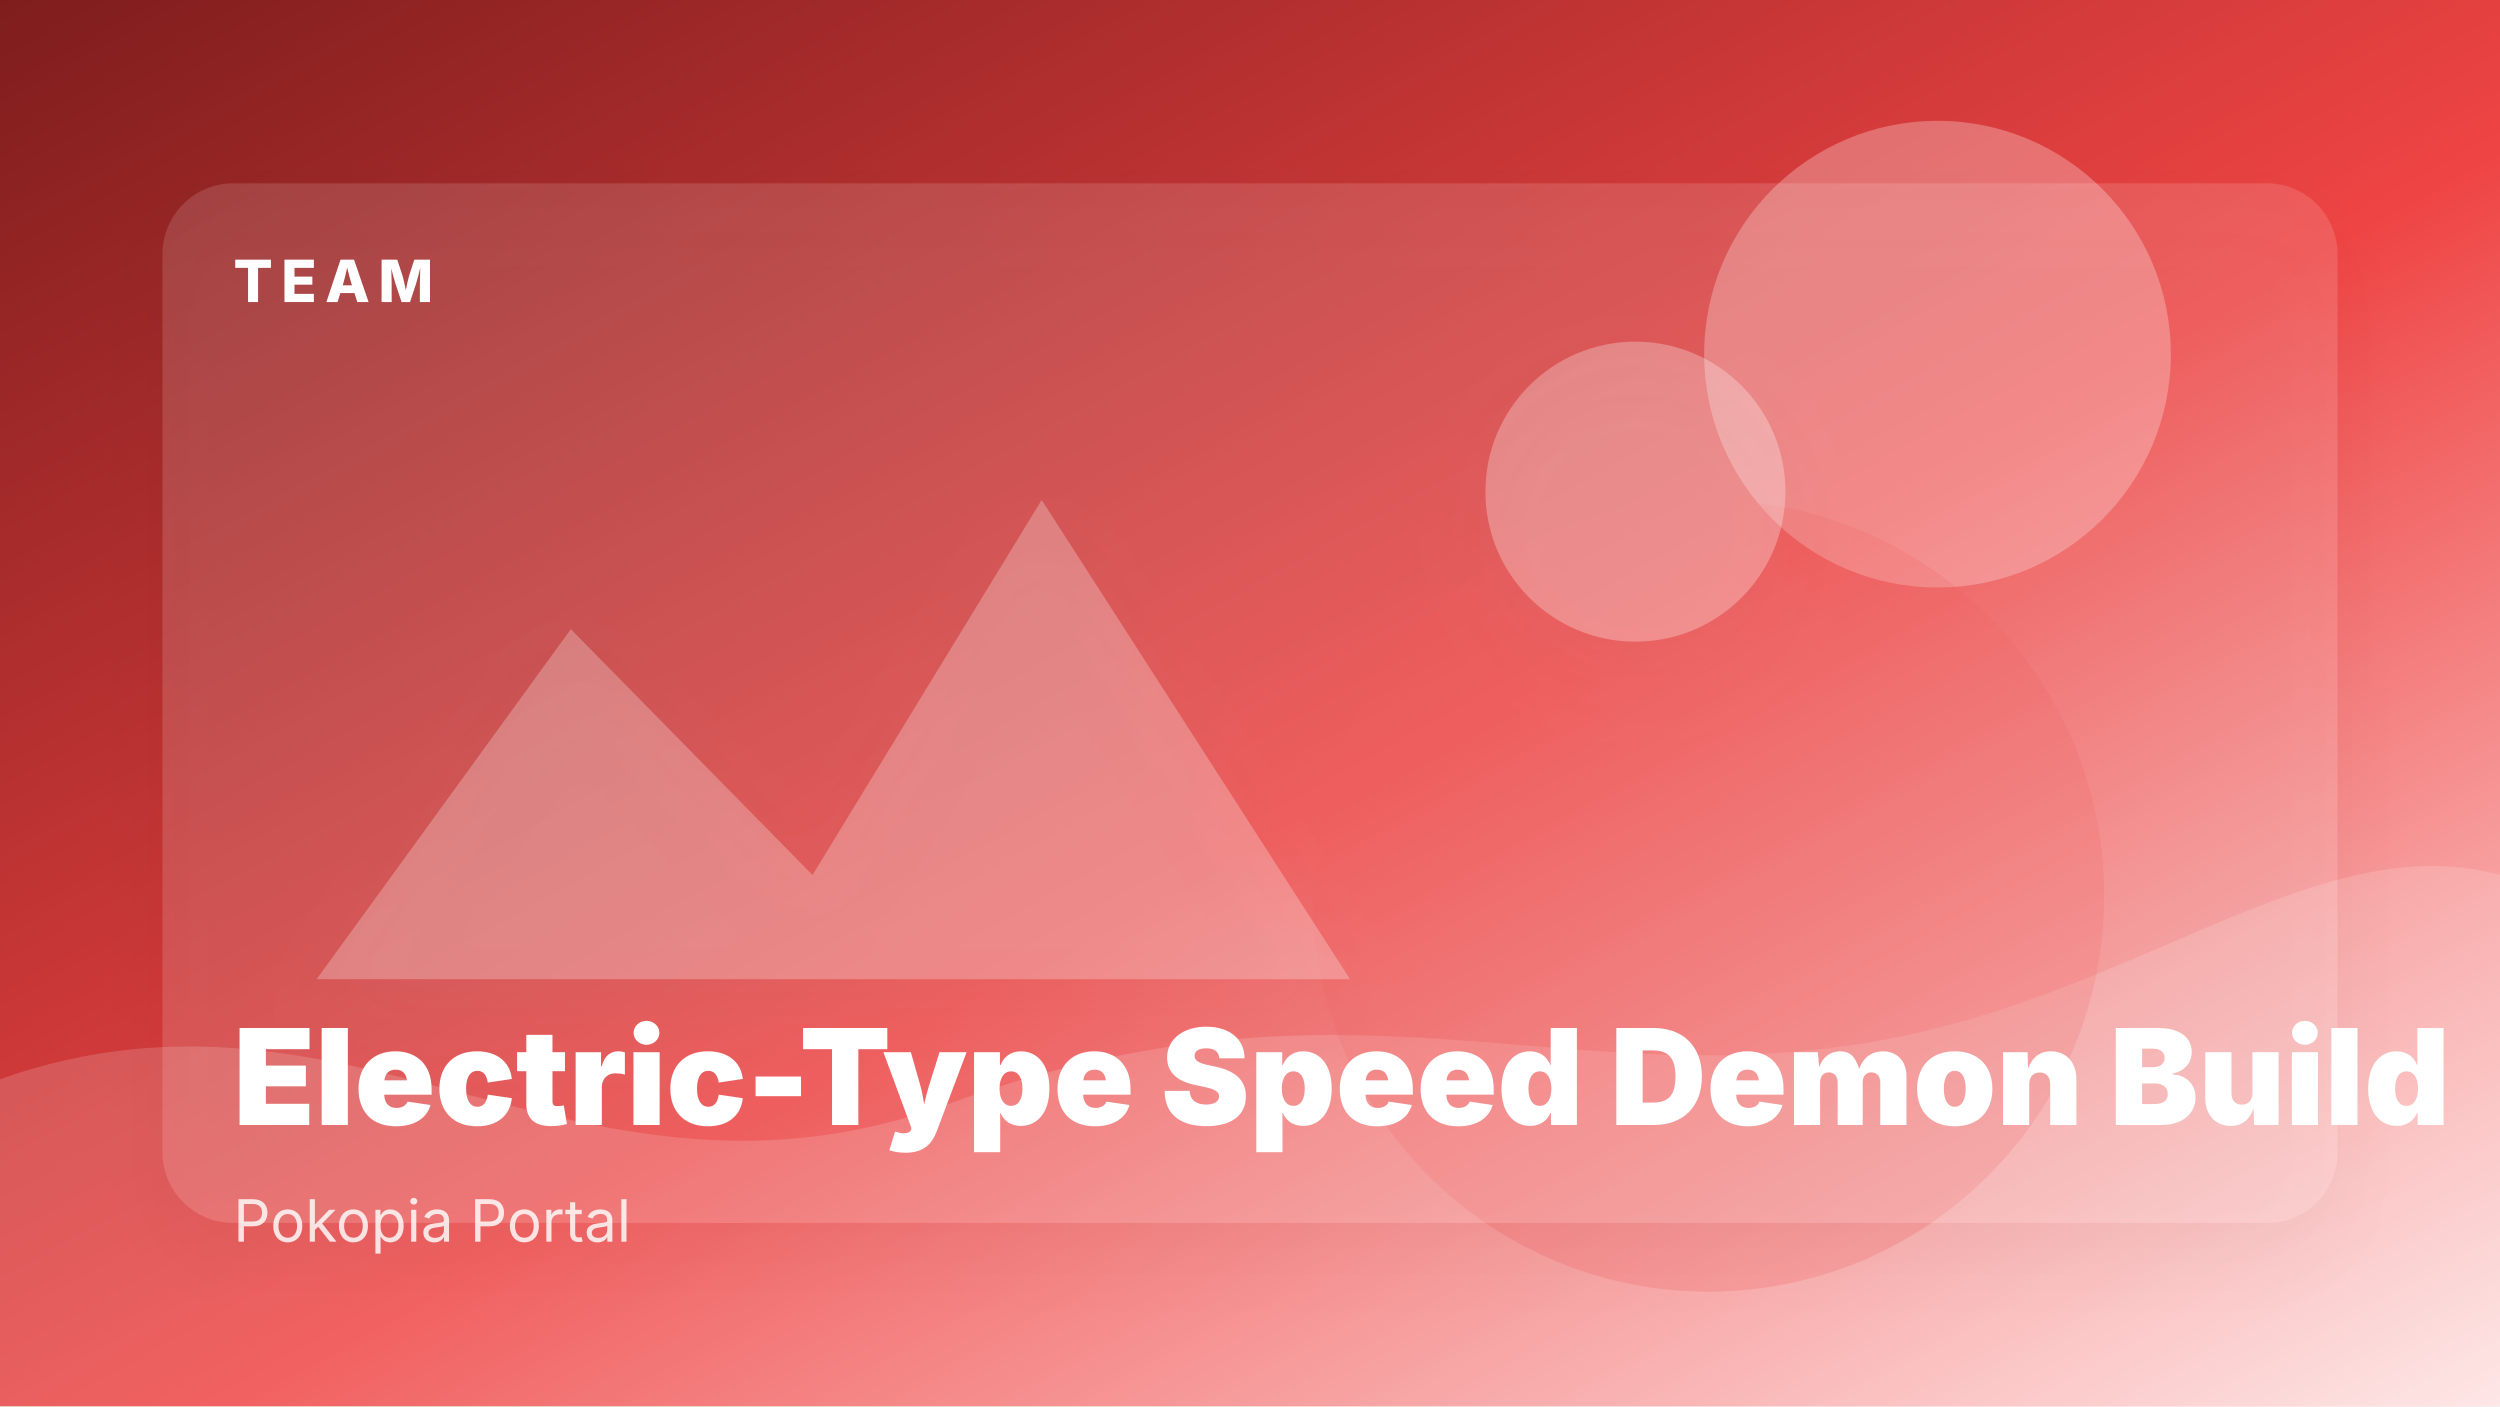
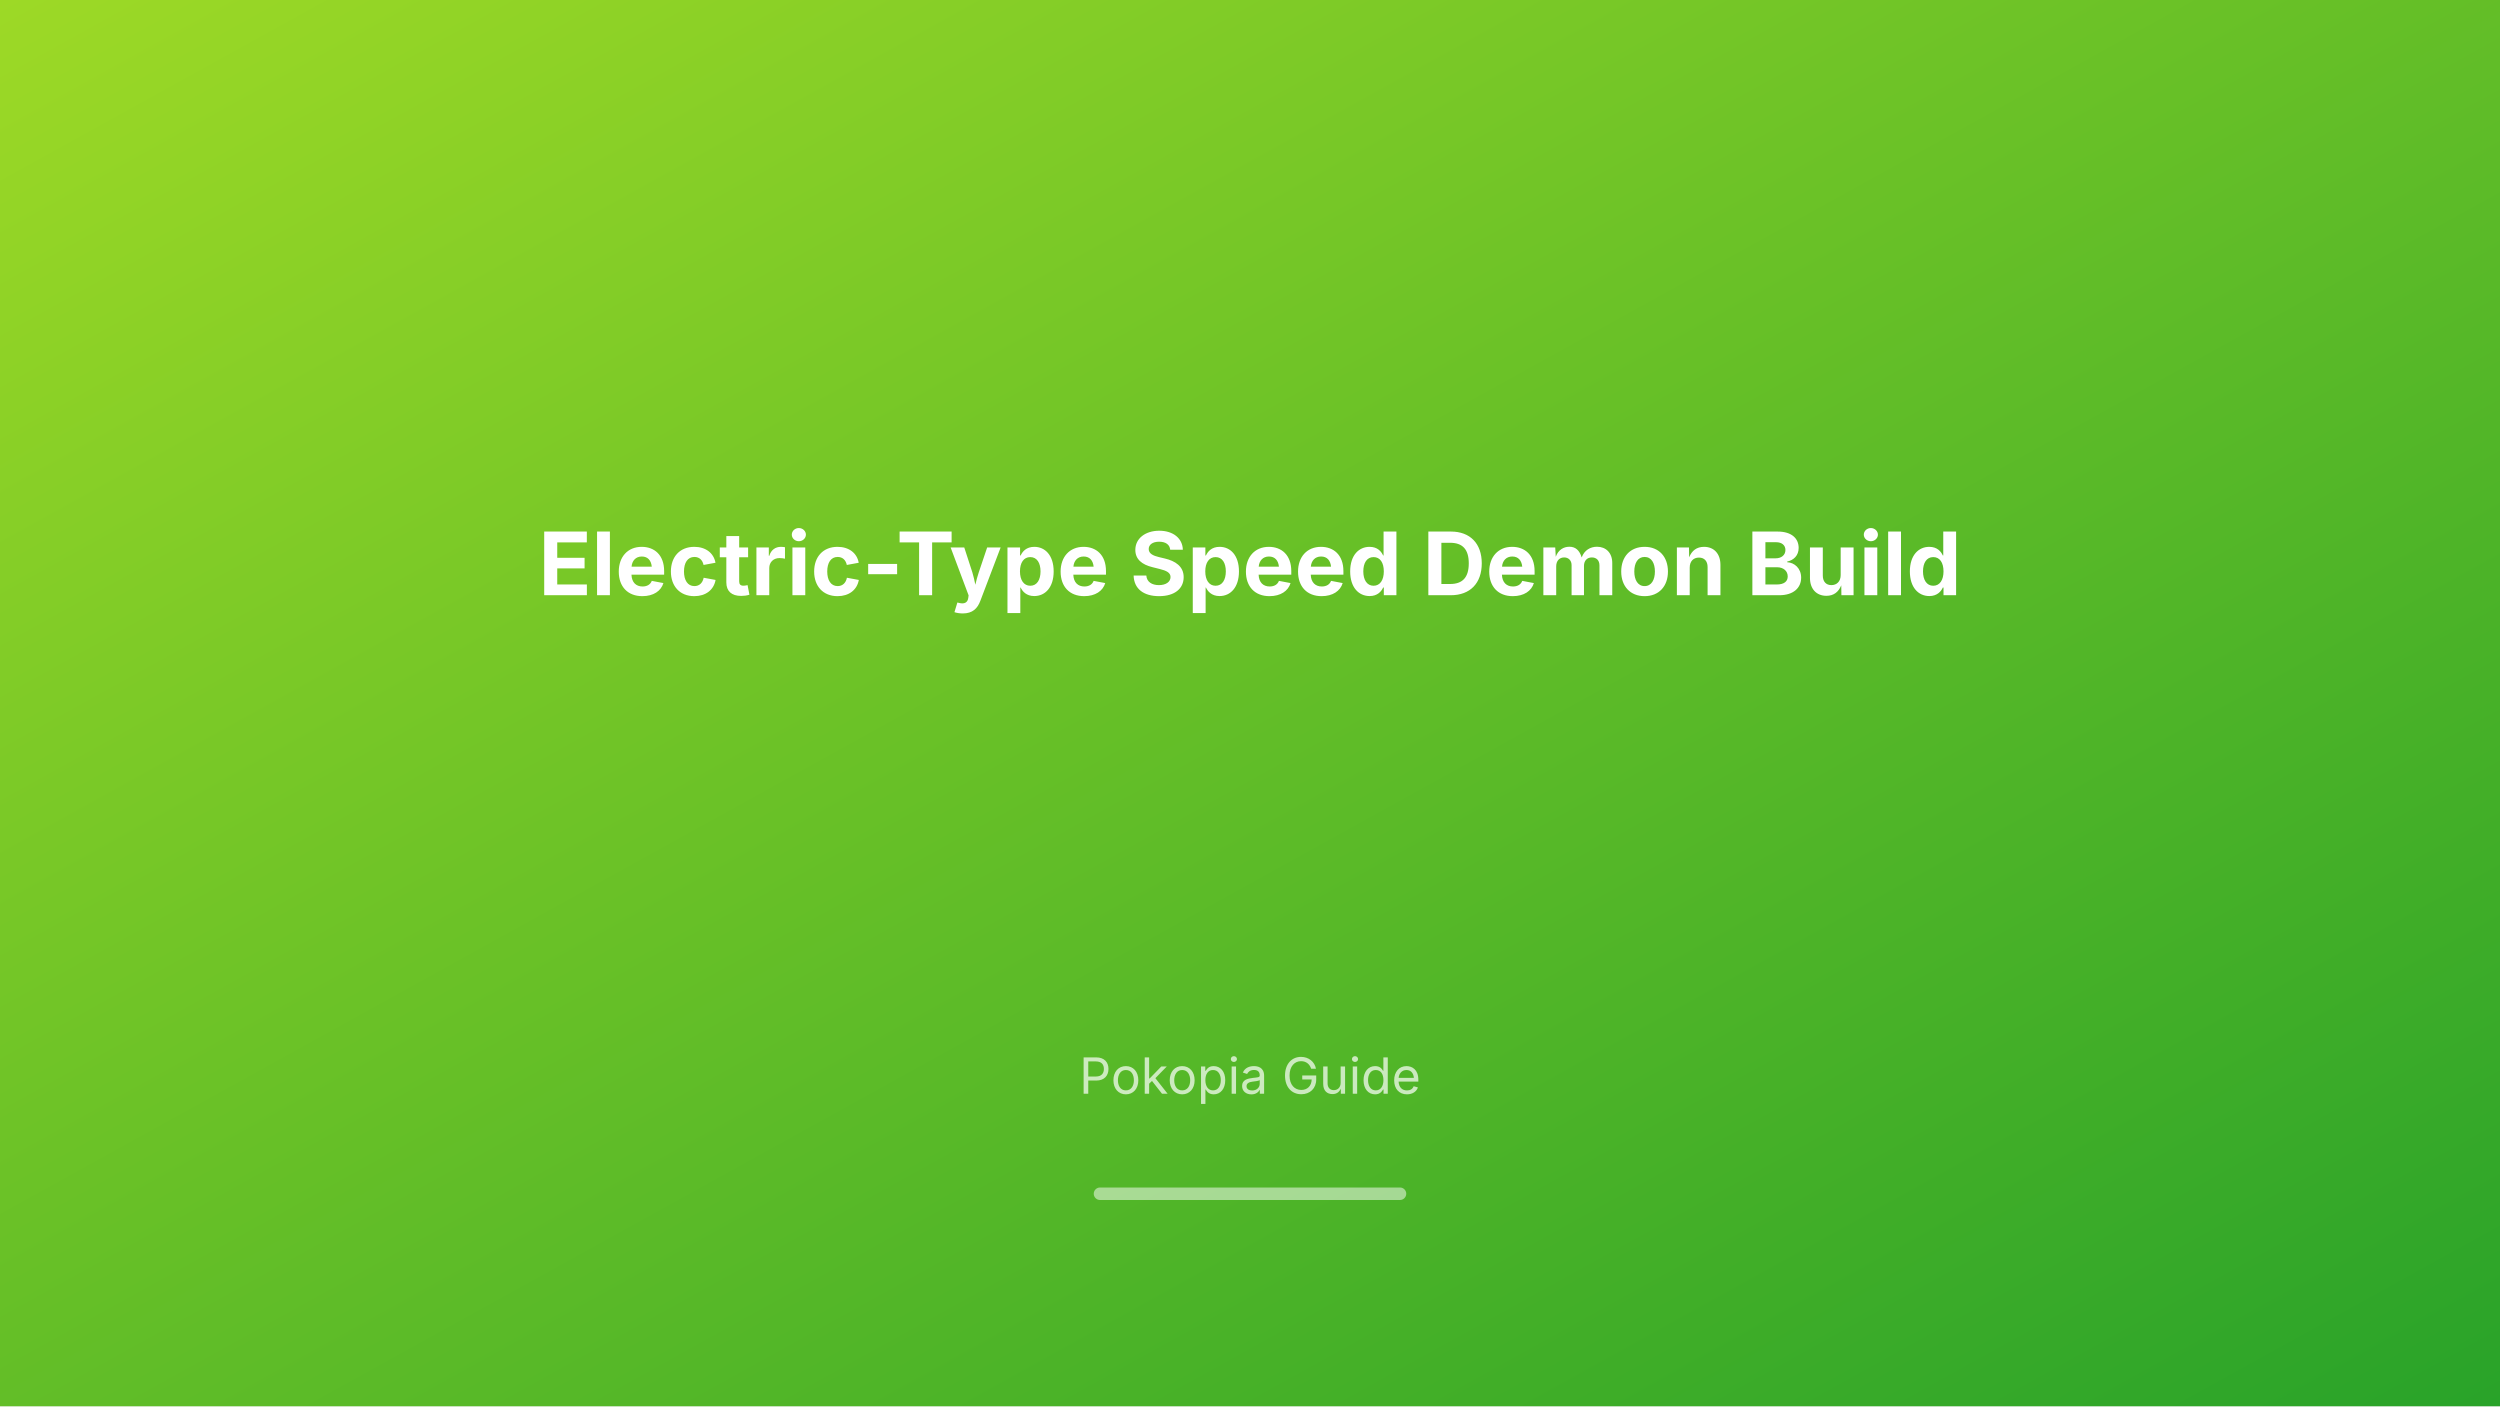
- <svg xmlns="http://www.w3.org/2000/svg" width="1200" height="675" viewBox="0 0 1200 675" role="img" aria-label="Electric-Type Speed Demon Build">
+ <svg xmlns="http://www.w3.org/2000/svg" width="800" height="450">
  <defs>
-     <linearGradient id="bg" x1="0" y1="0" x2="1" y2="1">
-       <stop offset="0" stop-color="#7f1d1d" />
-       <stop offset=".55" stop-color="#ef4444" />
-       <stop offset="1" stop-color="#fee2e2" />
+     <linearGradient id="bg" x1="0%" y1="0%" x2="100%" y2="100%">
+       <stop offset="0%" style="stop-color:hsl(80,70%,50%);stop-opacity:1" />
+       <stop offset="100%" style="stop-color:hsl(120,60%,40%);stop-opacity:1" />
    </linearGradient>
-     <filter id="soft" x="-20%" y="-20%" width="140%" height="140%">
-       <feDropShadow dx="0" dy="18" stdDeviation="18" flood-color="#000" flood-opacity=".22" />
-     </filter>
  </defs>
-   <rect width="1200" height="675" fill="url(#bg)" />
-   <path d="M0 518 C170 458 278 594 455 530 C658 456 760 535 928 494 C1040 466 1120 398 1200 420 L1200 675 L0 675Z" fill="#ffffff" opacity=".16" />
-   <circle cx="930" cy="170" r="112" fill="#fee2e2" opacity=".32" />
-   <circle cx="820" cy="430" r="190" fill="#ef4444" opacity=".18" />
-   <g filter="url(#soft)">
-     <rect x="78" y="88" width="1044" height="499" rx="34" fill="#ffffff" opacity=".13" />
-     <path d="M152 470 L274 302 L390 420 L500 240 L648 470Z" fill="#ffffff" opacity=".26" />
-     <circle cx="785" cy="236" r="72" fill="#ffffff" opacity=".28" />
-   </g>
-   <text x="112" y="145" fill="#fff" font-family="Inter,Segoe UI,Arial,sans-serif" font-size="28" font-weight="800" letter-spacing="4">TEAM</text>
-   <text x="112" y="540" fill="#fff" font-family="Inter,Segoe UI,Arial,sans-serif" font-size="64" font-weight="900">Electric-Type Speed Demon Build</text>
-   <text x="112" y="596" fill="#fff" opacity=".82" font-family="Inter,Segoe UI,Arial,sans-serif" font-size="28">Pokopia Portal</text>
+   <rect width="800" height="450" fill="url(#bg)" />
+   <text x="400" y="180" font-family="system-ui, -apple-system, sans-serif" font-size="28" font-weight="bold" fill="white" text-anchor="middle" dominant-baseline="middle">
+     Electric-Type Speed Demon Build
+   </text>
+   <text x="400" y="230" font-family="system-ui, -apple-system, sans-serif" font-size="22" fill="rgba(255,255,255,0.9)" text-anchor="middle" dominant-baseline="middle">
+     
+   </text>
+   <text x="400" y="350" font-family="system-ui, -apple-system, sans-serif" font-size="16" fill="rgba(255,255,255,0.7)" text-anchor="middle">
+     Pokopia Guide
+   </text>
+   <rect x="350" y="380" width="100" height="4" rx="2" fill="rgba(255,255,255,0.5)" />
</svg>
